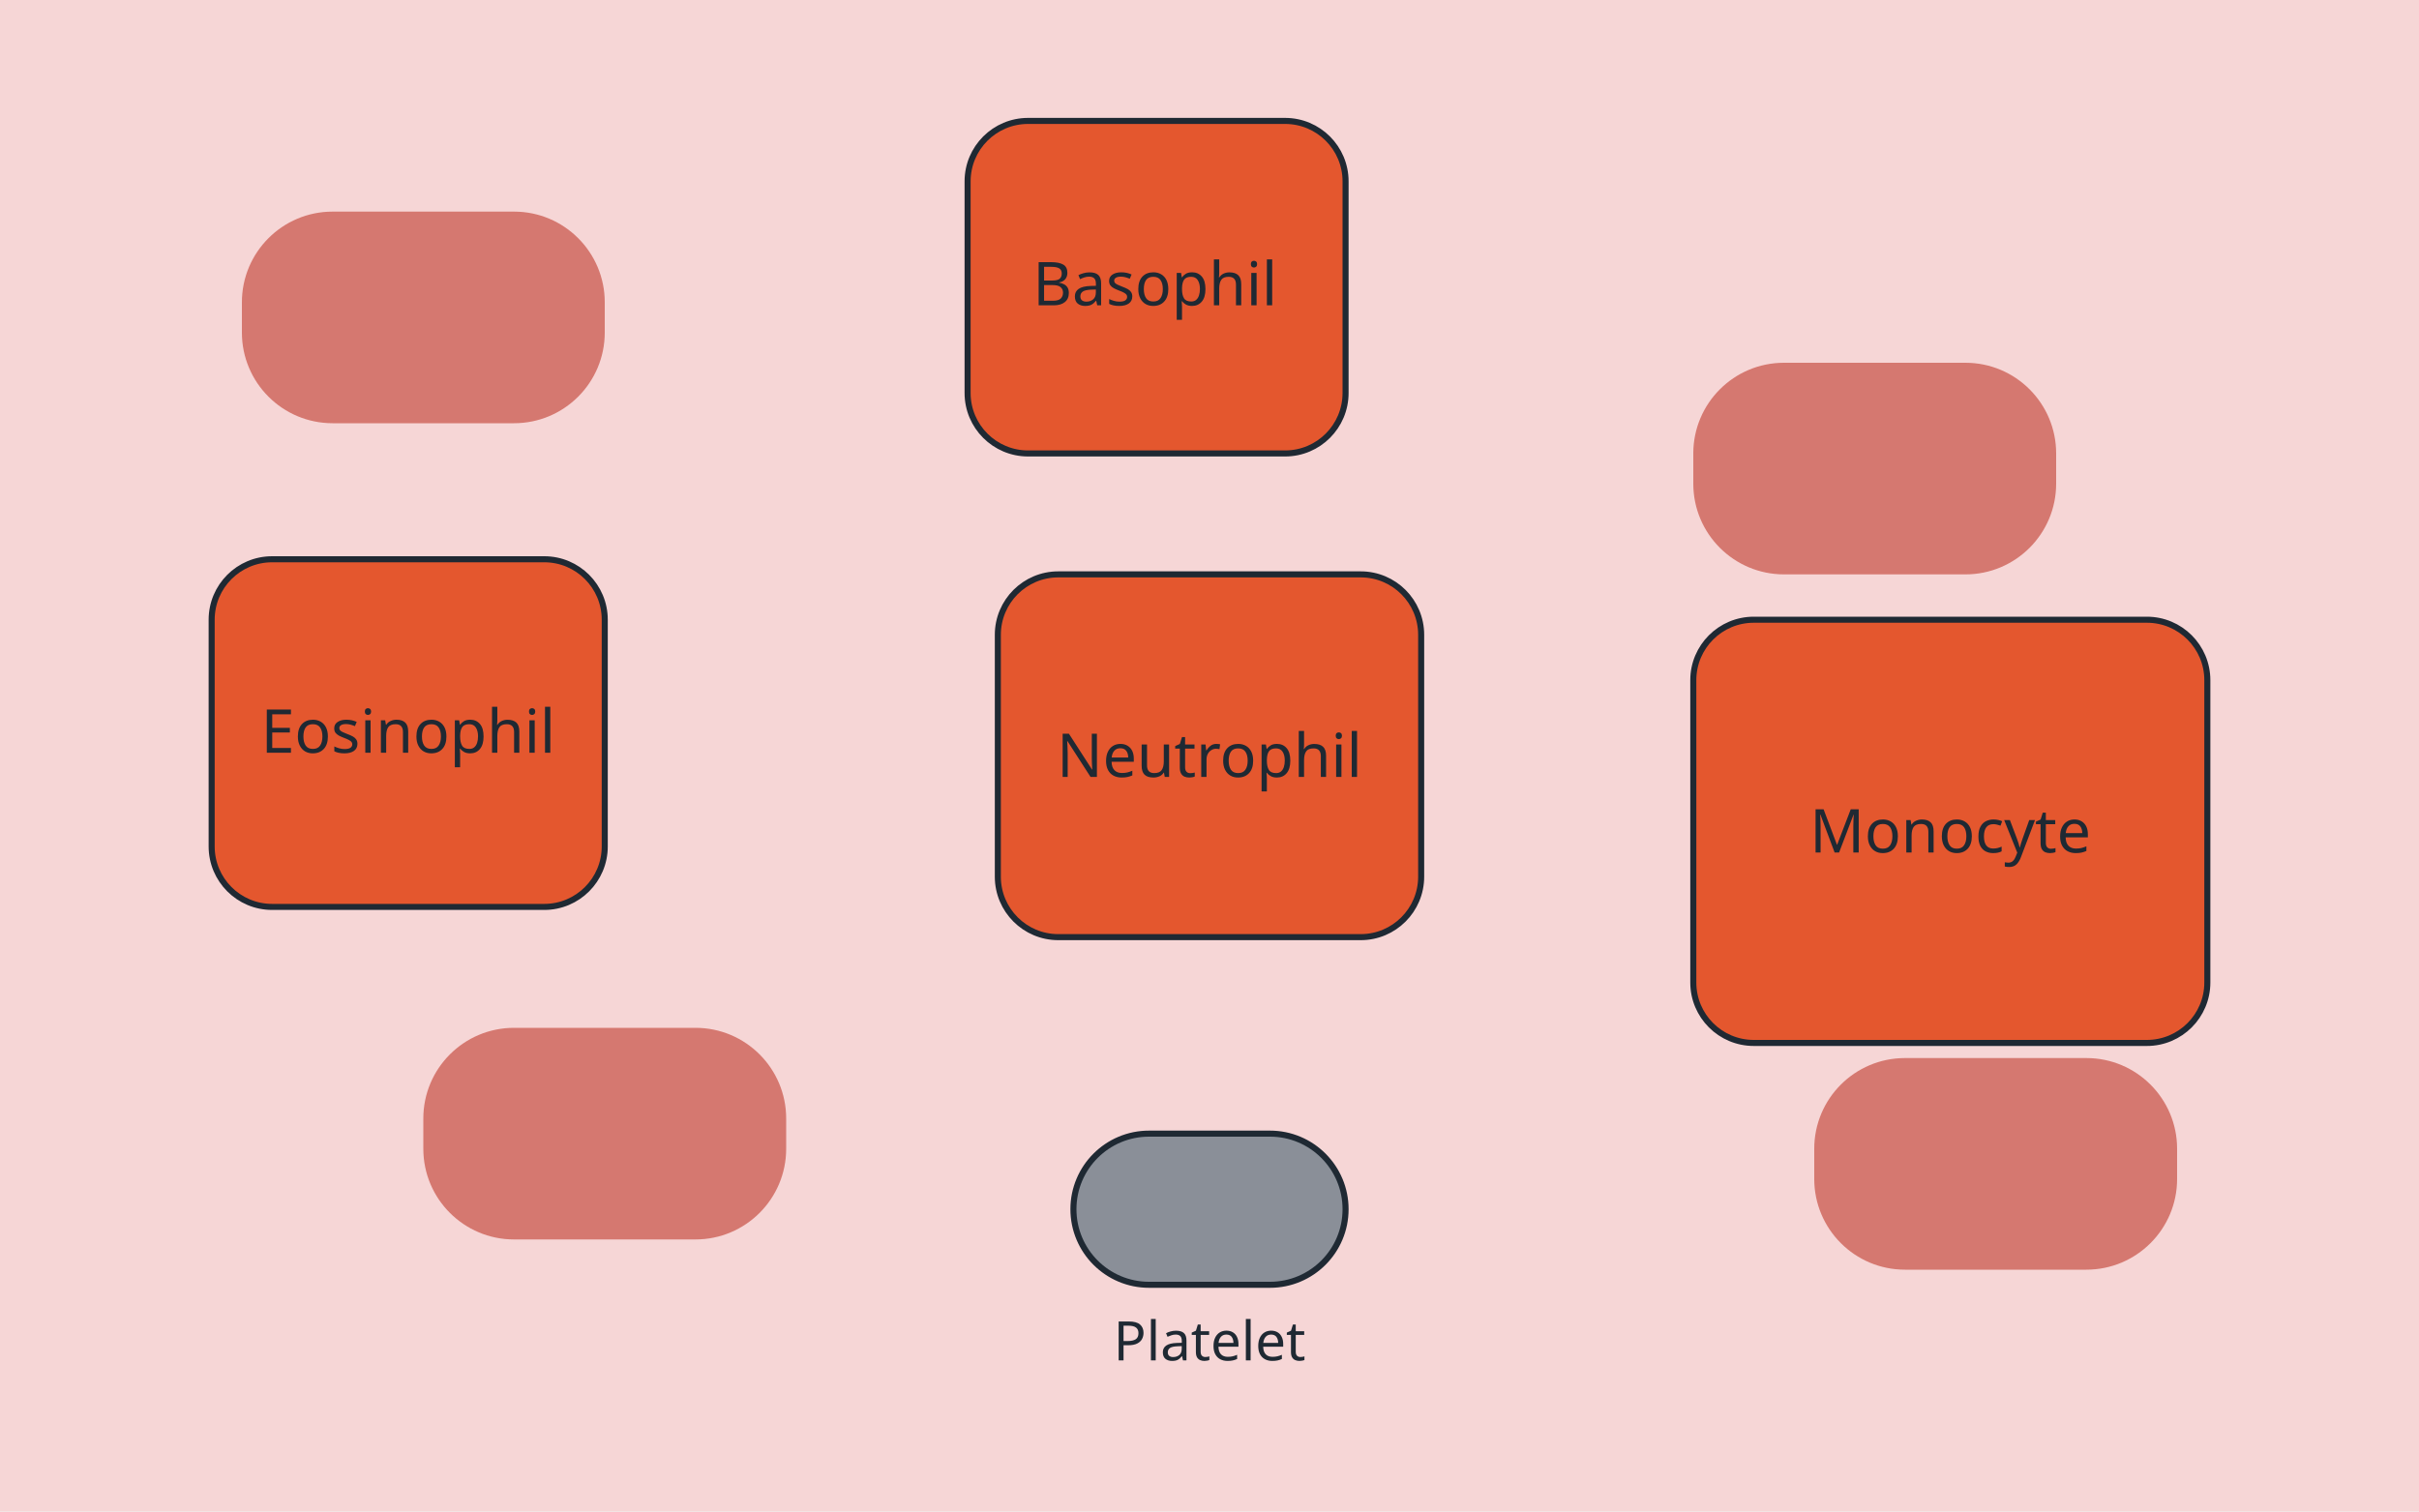
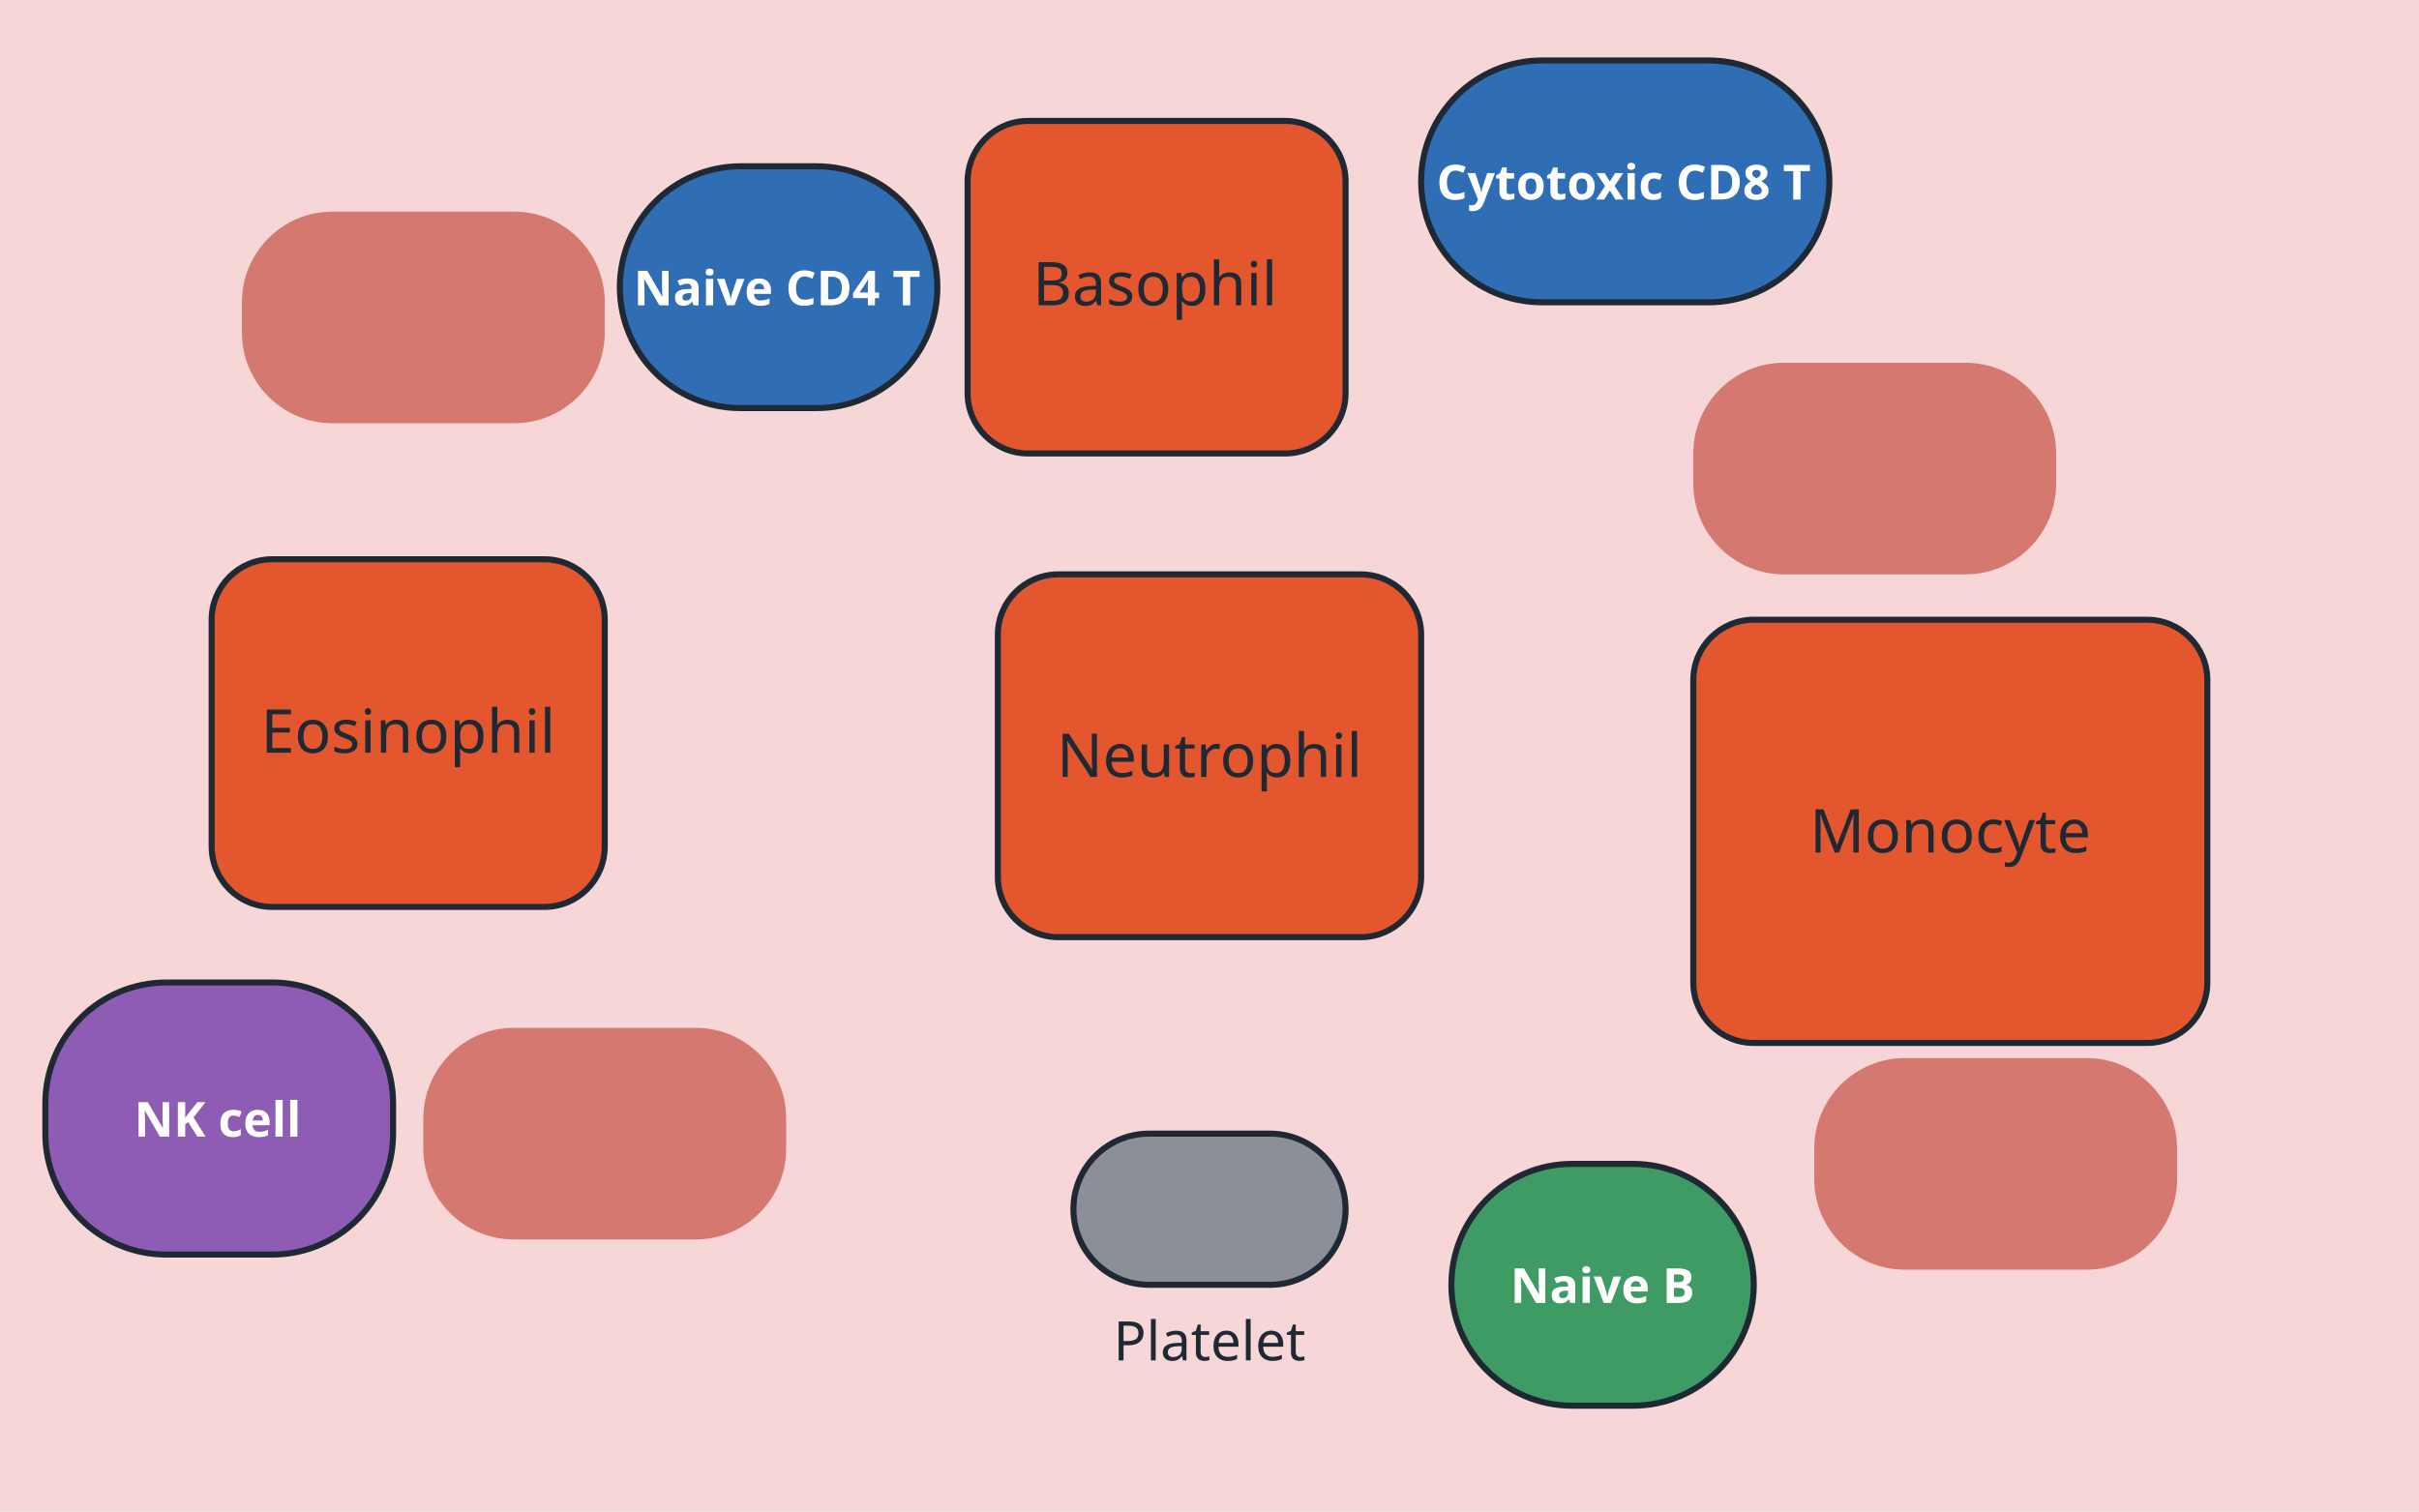
<svg xmlns="http://www.w3.org/2000/svg" viewBox="0 0 800 500" role="img" aria-label="Peripheral blood placeholder scene">
  <rect width="800" height="500" fill="#F6D6D6" />
  <rect x="80" y="70" width="120" height="70" rx="30" fill="#C0392B" opacity="0.6" />
  <rect x="560" y="120" width="120" height="70" rx="30" fill="#C0392B" opacity="0.6" />
  <rect x="140" y="340" width="120" height="70" rx="30" fill="#C0392B" opacity="0.6" />
  <rect x="600" y="350" width="120" height="70" rx="30" fill="#C0392B" opacity="0.6" />
  <rect id="neutrophil" x="330" y="190" width="140" height="120" rx="20" fill="#E4572E" stroke="#1F2933" stroke-width="2" stroke-linejoin="round" />
  <text x="400" y="257" font-size="20" text-anchor="middle" fill="#1F2933" font-family="system-ui, sans-serif" pointer-events="none">Neutrophil</text>
  <rect id="eosinophil" x="70" y="185" width="130" height="115" rx="20" fill="#E4572E" stroke="#1F2933" stroke-width="2" stroke-linejoin="round" />
  <text x="135" y="249" font-size="20" text-anchor="middle" fill="#1F2933" font-family="system-ui, sans-serif" pointer-events="none">Eosinophil</text>
  <rect id="basophil" x="320" y="40" width="125" height="110" rx="20" fill="#E4572E" stroke="#1F2933" stroke-width="2" stroke-linejoin="round" />
  <text x="382" y="101" font-size="20" text-anchor="middle" fill="#1F2933" font-family="system-ui, sans-serif" pointer-events="none">Basophil</text>
  <rect id="monocyte" x="560" y="205" width="170" height="140" rx="20" fill="#E4572E" stroke="#1F2933" stroke-width="2" stroke-linejoin="round" />
  <text x="645" y="282" font-size="20" text-anchor="middle" fill="#1F2933" font-family="system-ui, sans-serif" pointer-events="none">Monocyte</text>
  <rect id="platelet" x="355" y="375" width="90" height="50" rx="25" fill="#8A8F98" stroke="#1F2933" stroke-width="2" stroke-linejoin="round" />
  <text x="400" y="450" font-size="18" text-anchor="middle" fill="#1F2933" font-family="system-ui, sans-serif" pointer-events="none">Platelet</text>
+   <rect id="naive-cd4-t" x="205" y="55" width="105" height="80" rx="40" fill="#2F6DB5" stroke="#1F2933" stroke-width="2" stroke-linejoin="round" />
+   <text x="257" y="101" font-size="16" font-weight="600" text-anchor="middle" fill="#FFFFFF" font-family="system-ui, sans-serif" pointer-events="none">Naive CD4 T</text>
+   <rect id="cytotoxic-cd8-t" x="470" y="20" width="135" height="80" rx="40" fill="#2F6DB5" stroke="#1F2933" stroke-width="2" stroke-linejoin="round" />
+   <text x="537" y="66" font-size="16" font-weight="600" text-anchor="middle" fill="#FFFFFF" font-family="system-ui, sans-serif" pointer-events="none">Cytotoxic CD8 T</text>
+   <rect id="nk-cell" x="15" y="325" width="115" height="90" rx="40" fill="#8E5BB5" stroke="#1F2933" stroke-width="2" stroke-linejoin="round" />
+   <text x="72" y="376" font-size="16" font-weight="600" text-anchor="middle" fill="#FFFFFF" font-family="system-ui, sans-serif" pointer-events="none">NK cell</text>
+   <rect id="naive-b" x="480" y="385" width="100" height="80" rx="40" fill="#3E9B63" stroke="#1F2933" stroke-width="2" stroke-linejoin="round" />
+   <text x="530" y="431" font-size="16" font-weight="600" text-anchor="middle" fill="#FFFFFF" font-family="system-ui, sans-serif" pointer-events="none">Naive B</text>
</svg>
